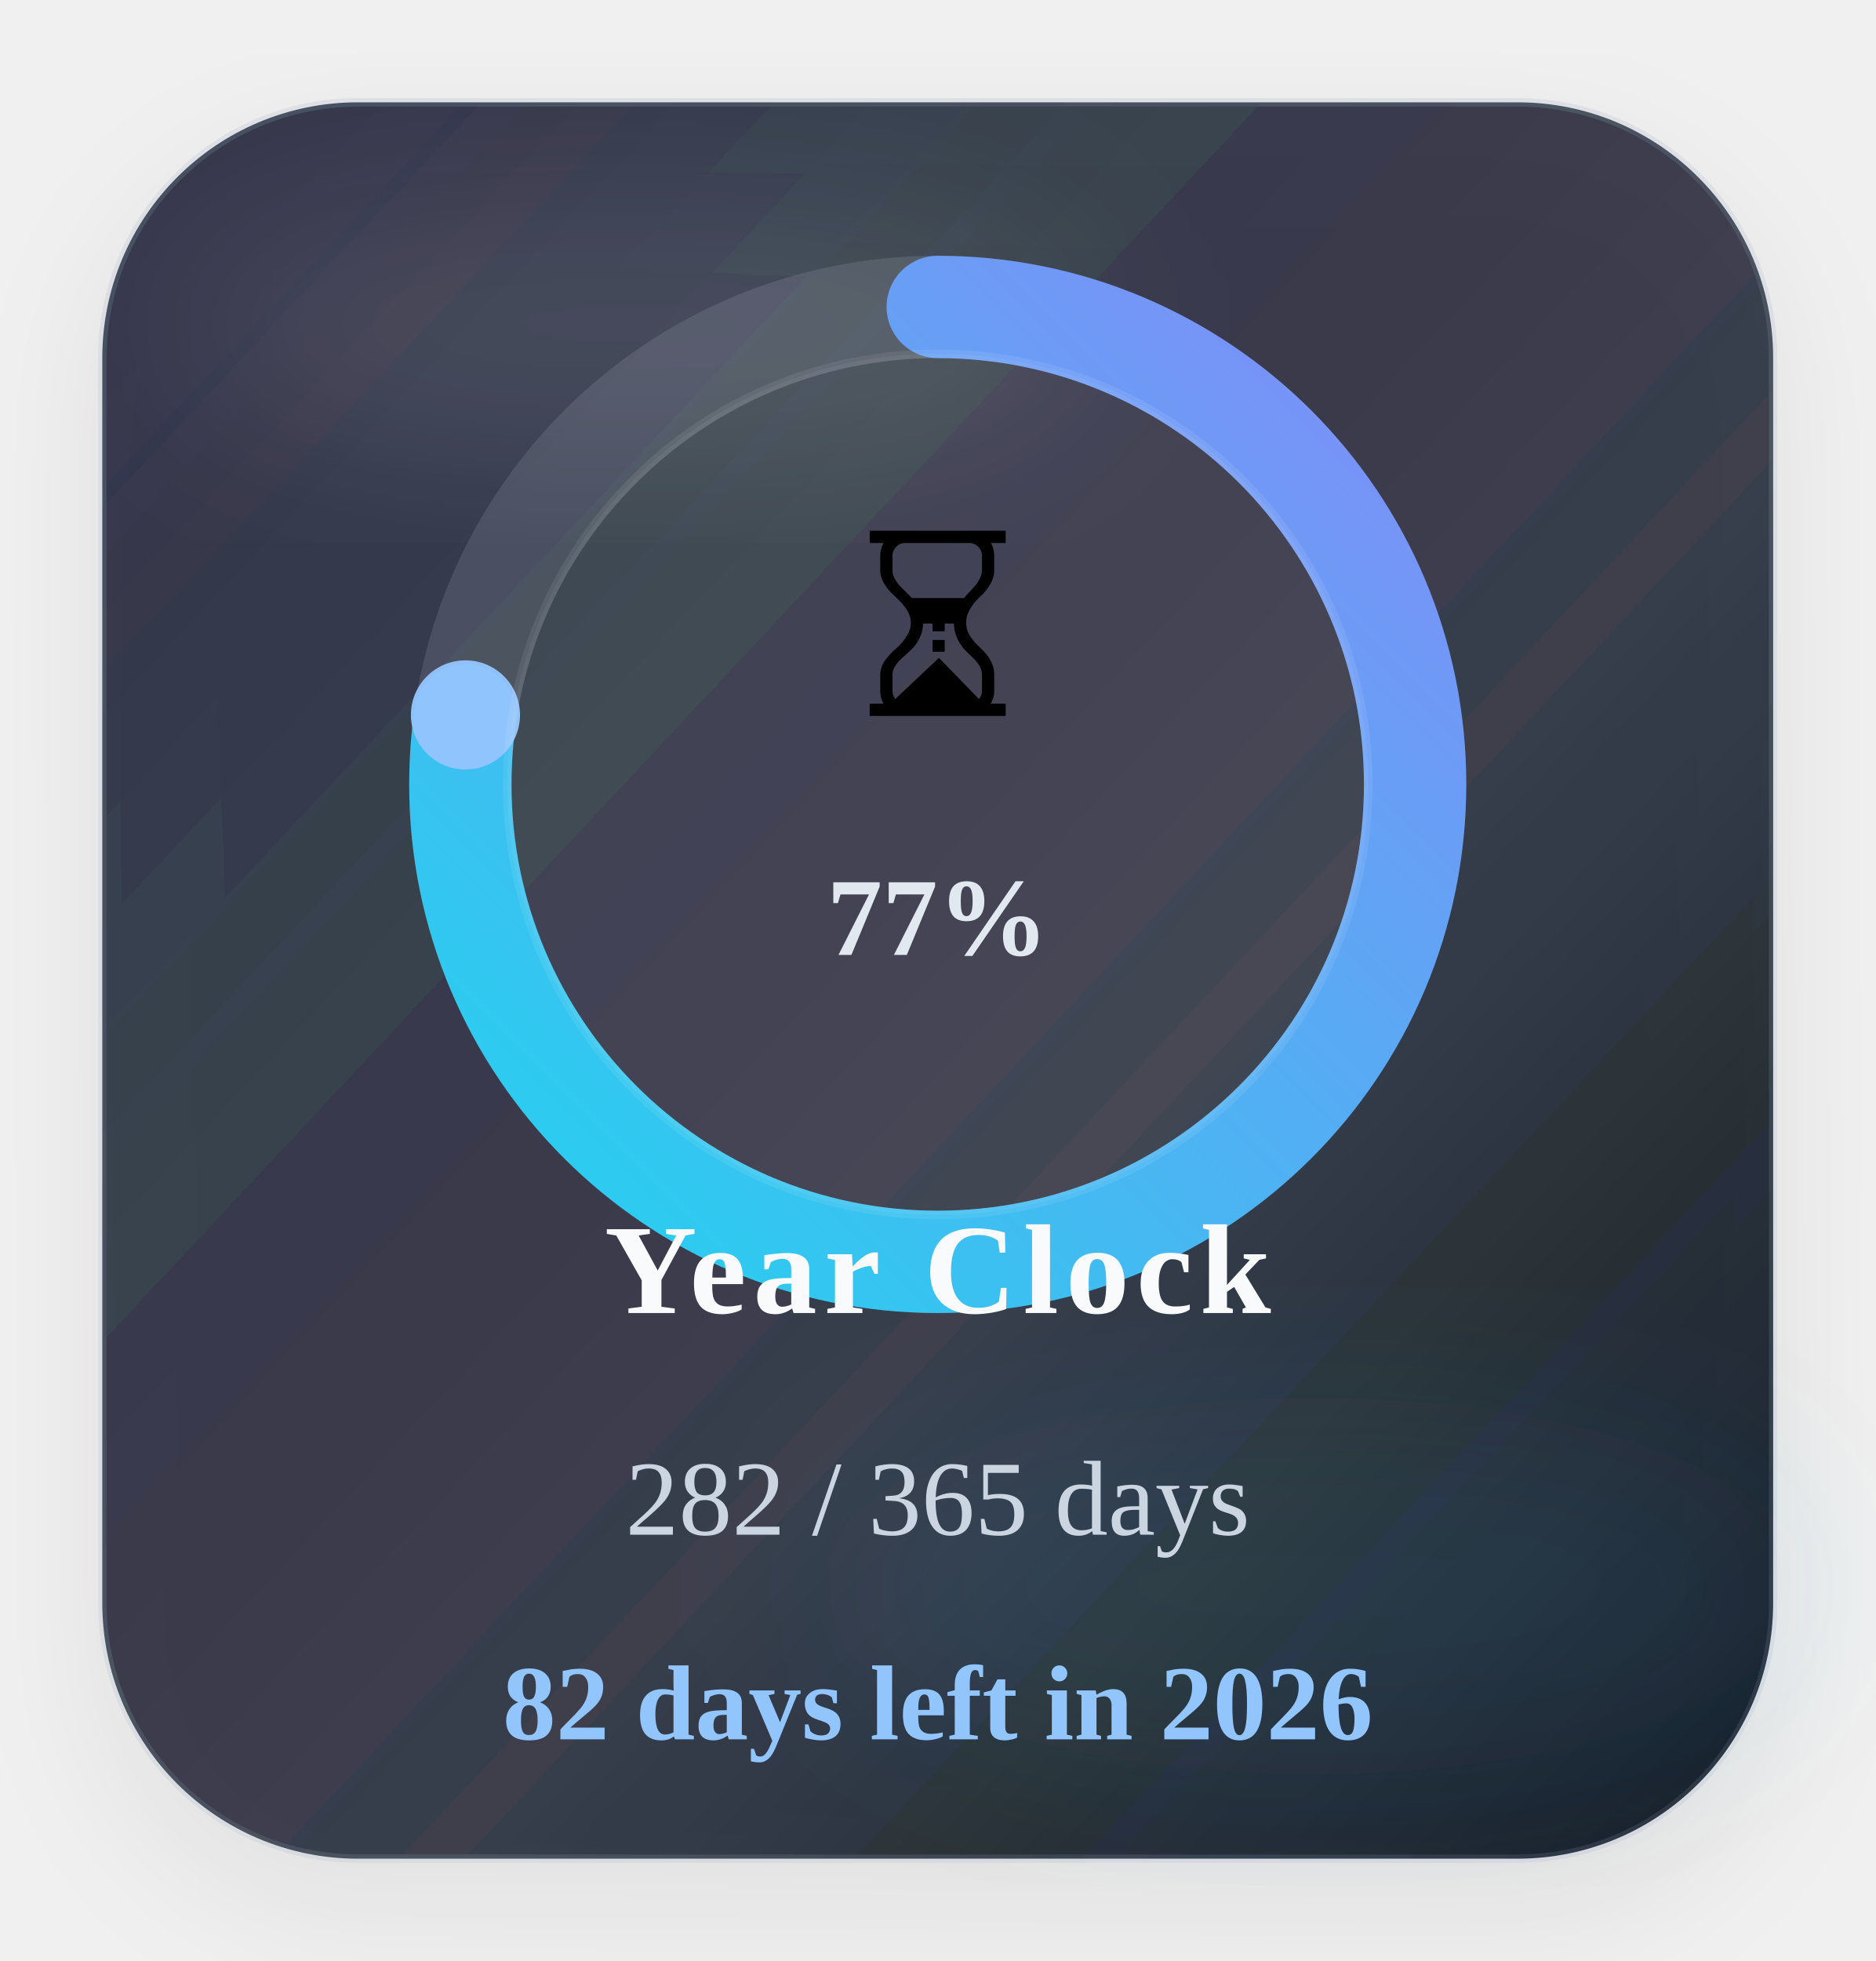
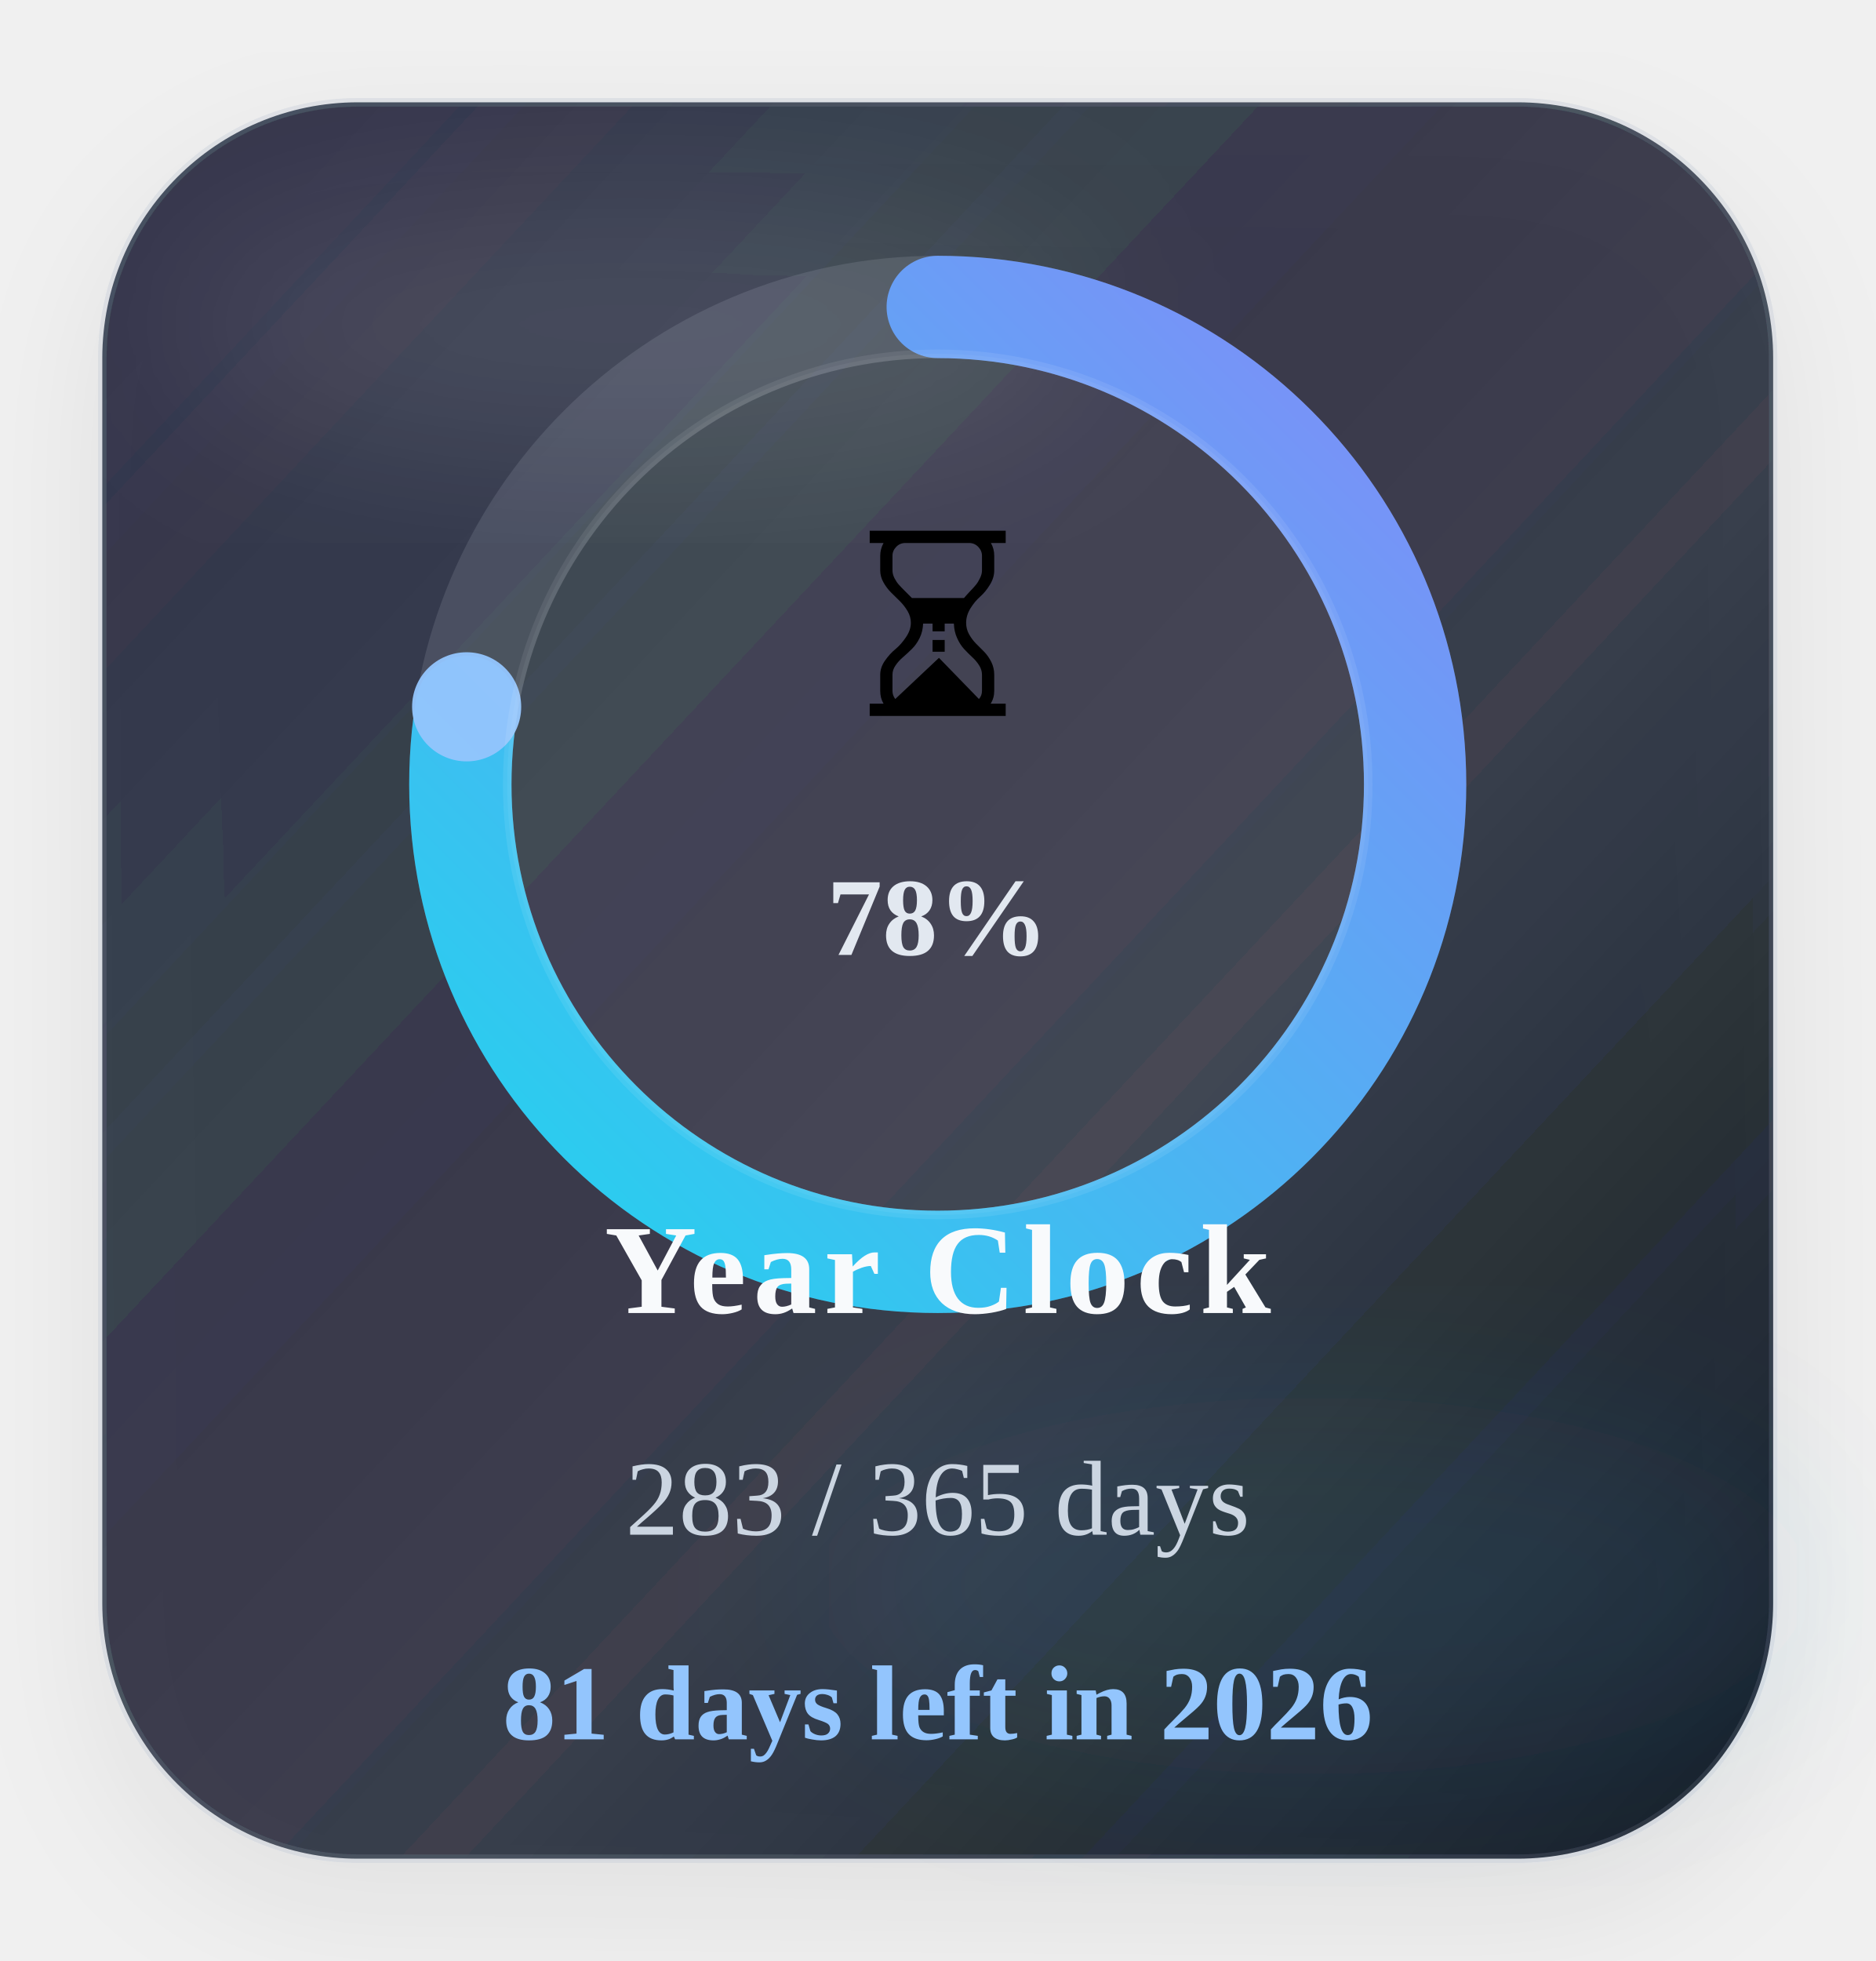
<svg xmlns="http://www.w3.org/2000/svg" width="220" height="230" viewBox="0 0 220 230" role="img" aria-label="Time progress for 2026">
  <defs>
    <linearGradient id="timeGradient" x1="0%" y1="0%" x2="100%" y2="100%">
      <stop offset="0%" stop-color="#22d3ee" />
      <stop offset="100%" stop-color="#818cf8" />
    </linearGradient>
    <linearGradient id="timeCard" x1="0%" y1="0%" x2="100%" y2="100%">
      <stop offset="0%" stop-color="#1c2537" stop-opacity="0.88" />
      <stop offset="60%" stop-color="#111827" stop-opacity="0.8" />
      <stop offset="100%" stop-color="#0b1220" stop-opacity="0.96" />
    </linearGradient>
    <filter id="timeShadow" x="-25%" y="-25%" width="150%" height="150%">
      <feDropShadow dx="0" dy="6" stdDeviation="8" flood-color="#020617" flood-opacity="0.08" />
    </filter>
    <filter id="timeBlur" x="-30%" y="-30%" width="160%" height="160%">
      <feGaussianBlur stdDeviation="10" />
    </filter>
  </defs>
  <rect x="12" y="12" width="196" height="206" rx="30" fill="url(#timeCard)" stroke="#94a3b8" stroke-opacity="0.18" filter="url(#timeShadow)" />
  <ellipse cx="74" cy="38" rx="54" ry="16" fill="#ffffff" fill-opacity="0.09" filter="url(#timeBlur)" />
  <ellipse cx="154" cy="186" rx="58" ry="22" fill="#38bdf8" fill-opacity="0.08" filter="url(#timeBlur)" />
  <circle class="ring-track" cx="110" cy="92" r="56" fill="none" stroke="#cbd5e1" stroke-opacity="0.14" stroke-width="12" />
-   <circle class="progress-ring" cx="110" cy="92" r="56" fill="none" stroke="url(#timeGradient)" stroke-width="12" stroke-linecap="round" stroke-dasharray="351.86" stroke-dashoffset="79.79" data-target-offset="79.79" data-ring-length="351.86" transform="rotate(-90 110 92)" />
-   <circle class="progress-endcap" cx="54.60" cy="83.85" r="6.4" fill="#93c5fd" fill-opacity="0.96" data-center-x="110" data-center-y="92" data-radius="56" data-target-angle="188.3637" />
+   <circle class="progress-ring" cx="110" cy="92" r="56" fill="none" stroke="url(#timeGradient)" stroke-width="12" stroke-linecap="round" stroke-dasharray="351.86" stroke-dashoffset="78.83" data-target-offset="78.83" data-ring-length="351.86" transform="rotate(-90 110 92)" />
+   <circle class="progress-endcap" cx="54.74" cy="82.90" r="6.4" fill="#93c5fd" fill-opacity="0.96" data-center-x="110" data-center-y="92" data-radius="56" data-target-angle="189.3500" />
  <circle class="ring-core" cx="110" cy="92" r="50.5" fill="#ffffff" fill-opacity="0.05" stroke="#ffffff" stroke-opacity="0.08" />
  <text class="progress-emoji" x="110" y="84" text-anchor="middle" font-size="30">⏳</text>
-   <text class="progress-percent" x="110" y="112" text-anchor="middle" font-size="13" font-weight="700" fill="#e2e8f0">77%</text>
+   <text class="progress-percent" x="110" y="112" text-anchor="middle" font-size="13" font-weight="700" fill="#e2e8f0">78%</text>
  <text class="progress-label" x="110" y="154" text-anchor="middle" font-size="15" font-weight="700" letter-spacing="0.8" fill="#f8fafc">Year Clock</text>
-   <text class="progress-value" x="110" y="180" text-anchor="middle" font-size="12.5" fill="#cbd5e1">282 / 365 days</text>
-   <text class="progress-status" data-status-state="remaining" x="110" y="204" text-anchor="middle" font-size="12.5" font-weight="700" fill="#93c5fd">82 days left in 2026</text>
+   <text class="progress-value" x="110" y="180" text-anchor="middle" font-size="12.5" fill="#cbd5e1">283 / 365 days</text>
+   <text class="progress-status" data-status-state="remaining" x="110" y="204" text-anchor="middle" font-size="12.5" font-weight="700" fill="#93c5fd">81 days left in 2026</text>
</svg>
